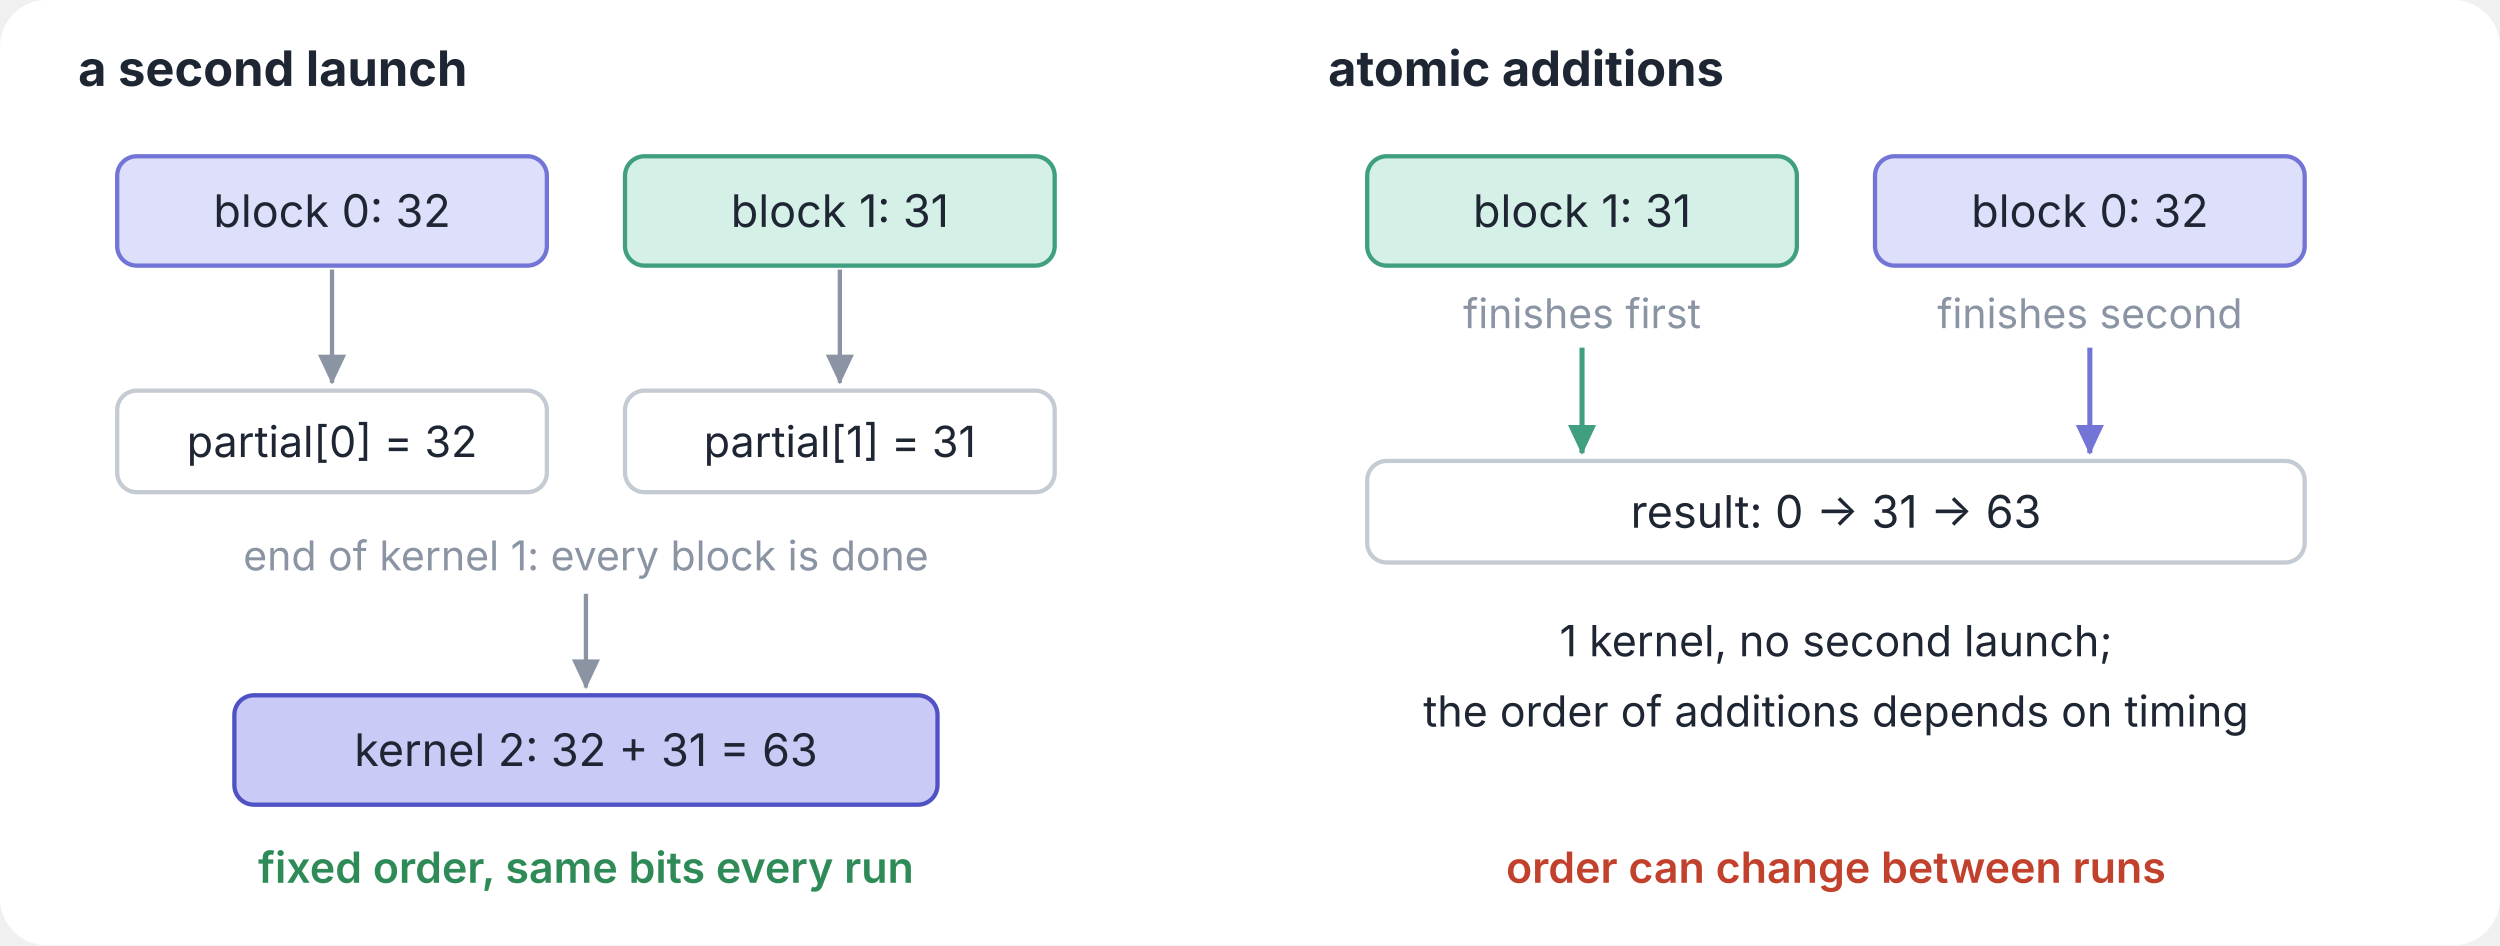
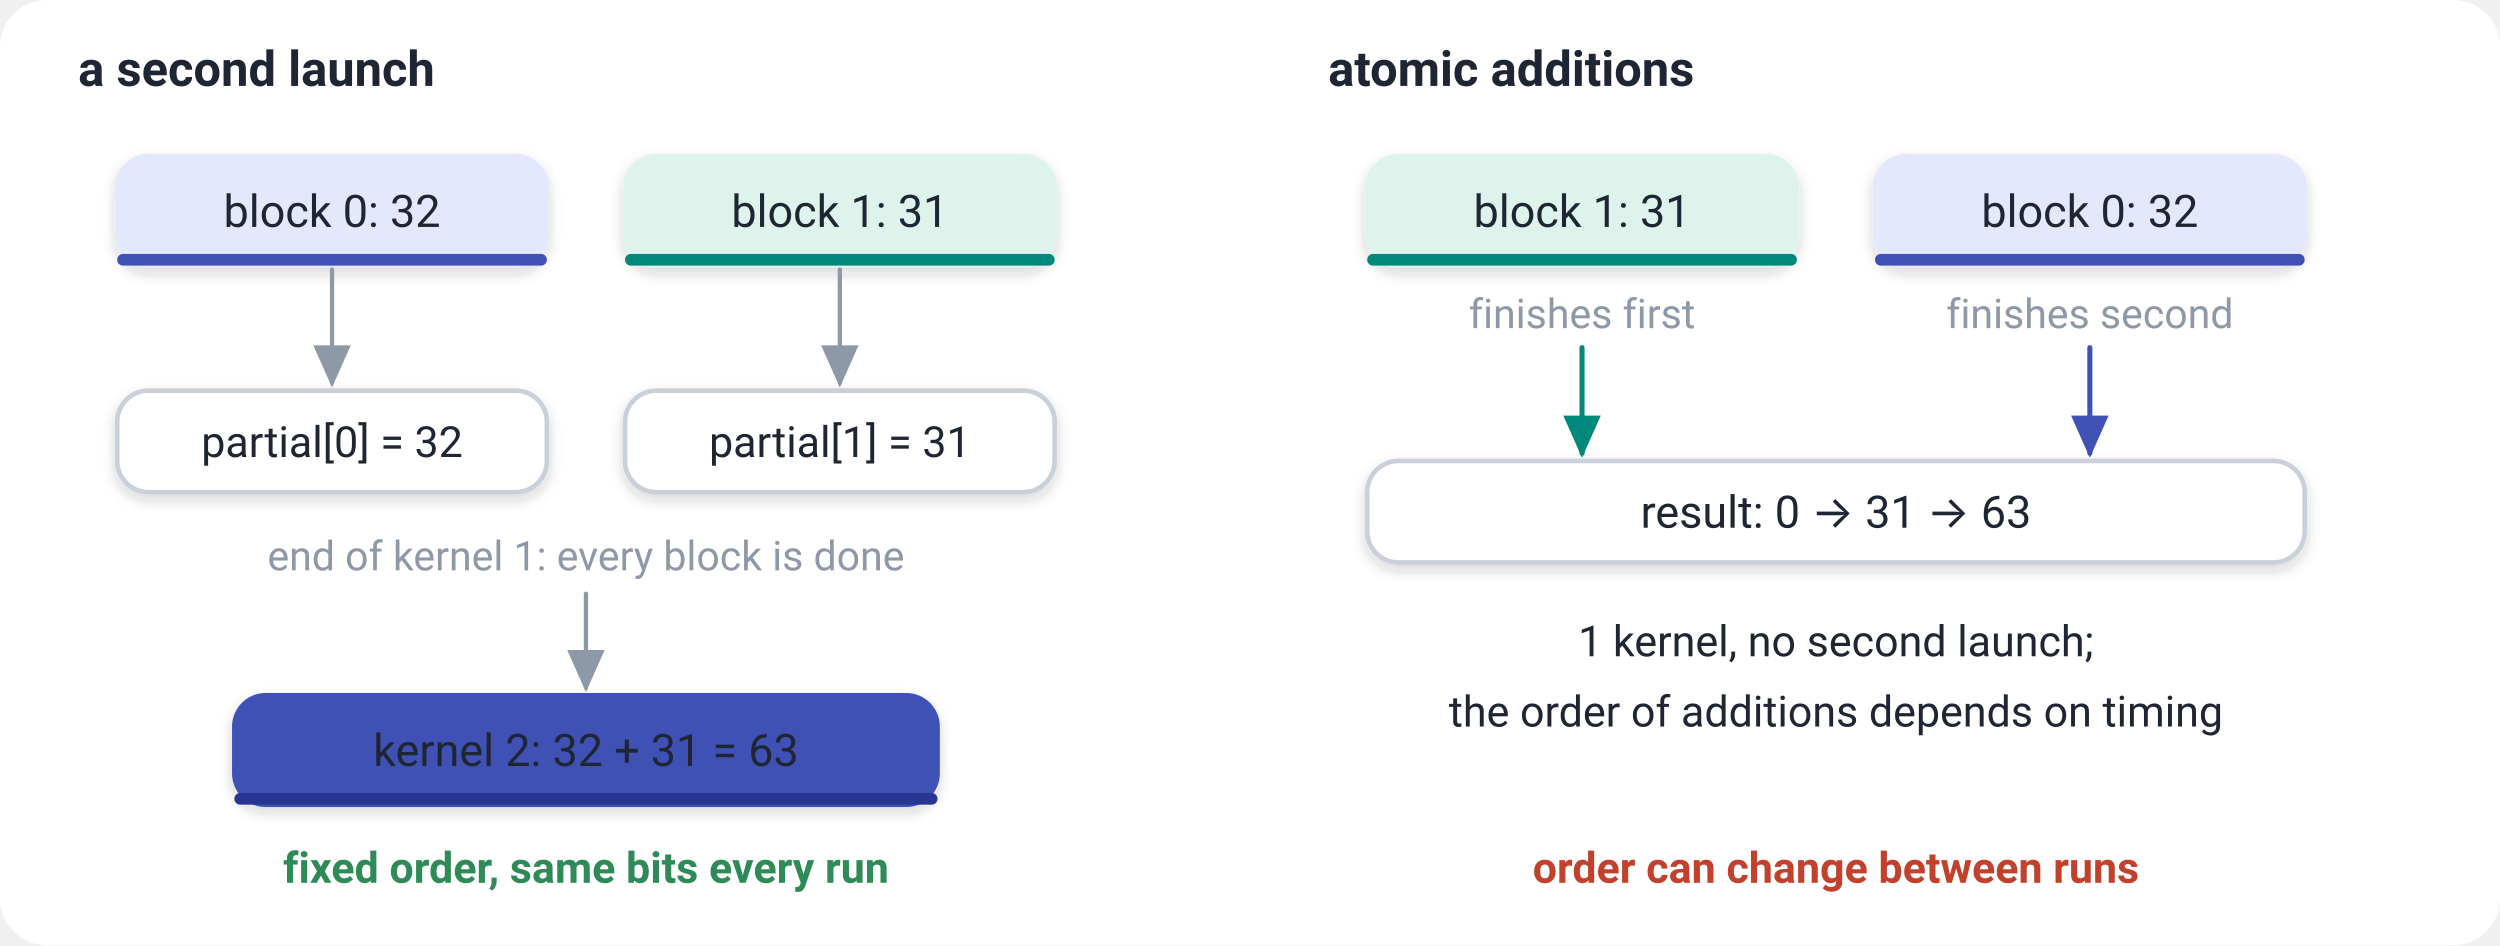
<svg xmlns="http://www.w3.org/2000/svg" viewBox="0 0 640 242" width="640" height="242" role="img" aria-label="2 ways to combine the block sums 32 and 31. Left: each block writes its partial sum, and a second kernel, which starts after every block of the first is done, adds them in a fixed order: 63. Right: each block adds its sum into result with an atomic addition, in the order the blocks finish, here block 1 then block 0: 0, 31, 63.">
  <style>
-     text { font-family: Inter, "Segoe UI", "Helvetica Neue", Helvetica, Arial, sans-serif; }
+     text { font-family: Roboto, Inter, "Segoe UI", "Helvetica Neue", Arial, sans-serif; }
    .mono { font-family: "JetBrains Mono", "SF Mono", Menlo, Consolas, monospace; }
  </style>
  <defs>
-     <marker id="m-hi" viewBox="0 0 10 10" refX="8.5" refY="5" markerUnits="userSpaceOnUse" markerWidth="9" markerHeight="9" orient="auto">
-       <path d="M0.5,1 L9,5 L0.5,9 Z" fill="#4F52C4" />
+     <marker id="m-hi" viewBox="0 0 10 10" refX="8.5" refY="5" markerUnits="userSpaceOnUse" markerWidth="12" markerHeight="12" orient="auto">
+       <path d="M0.5,1 L9.5,5 L0.5,9 Z" fill="#3F51B5" />
    </marker>
-     <marker id="m-grey" viewBox="0 0 10 10" refX="8.5" refY="5" markerUnits="userSpaceOnUse" markerWidth="9" markerHeight="9" orient="auto">
-       <path d="M0.5,1 L9,5 L0.5,9 Z" fill="#8A94A3" />
+     <marker id="m-grey" viewBox="0 0 10 10" refX="8.5" refY="5" markerUnits="userSpaceOnUse" markerWidth="12" markerHeight="12" orient="auto">
+       <path d="M0.5,1 L9.5,5 L0.5,9 Z" fill="#8E99A8" />
    </marker>
-     <marker id="m-red" viewBox="0 0 10 10" refX="8.5" refY="5" markerUnits="userSpaceOnUse" markerWidth="9" markerHeight="9" orient="auto">
-       <path d="M0.5,1 L9,5 L0.5,9 Z" fill="#C2412D" />
+     <marker id="m-red" viewBox="0 0 10 10" refX="8.5" refY="5" markerUnits="userSpaceOnUse" markerWidth="12" markerHeight="12" orient="auto">
+       <path d="M0.5,1 L9.5,5 L0.5,9 Z" fill="#C2412D" />
    </marker>
-     <marker id="m-ink" viewBox="0 0 10 10" refX="8.5" refY="5" markerUnits="userSpaceOnUse" markerWidth="9" markerHeight="9" orient="auto">
-       <path d="M0.5,1 L9,5 L0.5,9 Z" fill="#1F2633" />
+     <marker id="m-ink" viewBox="0 0 10 10" refX="8.5" refY="5" markerUnits="userSpaceOnUse" markerWidth="12" markerHeight="12" orient="auto">
+       <path d="M0.5,1 L9.5,5 L0.5,9 Z" fill="#1F2633" />
    </marker>
-     <marker id="m-green" viewBox="0 0 10 10" refX="8.5" refY="5" markerUnits="userSpaceOnUse" markerWidth="9" markerHeight="9" orient="auto">
-       <path d="M0.5,1 L9,5 L0.5,9 Z" fill="#2E8B57" />
+     <marker id="m-green" viewBox="0 0 10 10" refX="8.5" refY="5" markerUnits="userSpaceOnUse" markerWidth="12" markerHeight="12" orient="auto">
+       <path d="M0.5,1 L9.5,5 L0.5,9 Z" fill="#2E8B57" />
    </marker>
-     <marker id="m-blue" viewBox="0 0 10 10" refX="8.5" refY="5" markerUnits="userSpaceOnUse" markerWidth="9" markerHeight="9" orient="auto">
-       <path d="M0.5,1 L9,5 L0.5,9 Z" fill="#7275D6" />
+     <marker id="m-blue" viewBox="0 0 10 10" refX="8.5" refY="5" markerUnits="userSpaceOnUse" markerWidth="12" markerHeight="12" orient="auto">
+       <path d="M0.5,1 L9.5,5 L0.5,9 Z" fill="#3F51B5" />
    </marker>
-     <marker id="m-mint" viewBox="0 0 10 10" refX="8.5" refY="5" markerUnits="userSpaceOnUse" markerWidth="9" markerHeight="9" orient="auto">
-       <path d="M0.5,1 L9,5 L0.5,9 Z" fill="#3F9F80" />
+     <marker id="m-mint" viewBox="0 0 10 10" refX="8.5" refY="5" markerUnits="userSpaceOnUse" markerWidth="12" markerHeight="12" orient="auto">
+       <path d="M0.5,1 L9.5,5 L0.5,9 Z" fill="#00897B" />
    </marker>
-     <marker id="m-peach" viewBox="0 0 10 10" refX="8.5" refY="5" markerUnits="userSpaceOnUse" markerWidth="9" markerHeight="9" orient="auto">
-       <path d="M0.5,1 L9,5 L0.5,9 Z" fill="#D98654" />
+     <marker id="m-peach" viewBox="0 0 10 10" refX="8.5" refY="5" markerUnits="userSpaceOnUse" markerWidth="12" markerHeight="12" orient="auto">
+       <path d="M0.5,1 L9.5,5 L0.5,9 Z" fill="#E65100" />
    </marker>
-     <marker id="m-pink" viewBox="0 0 10 10" refX="8.5" refY="5" markerUnits="userSpaceOnUse" markerWidth="9" markerHeight="9" orient="auto">
-       <path d="M0.5,1 L9,5 L0.5,9 Z" fill="#CC6A91" />
+     <marker id="m-pink" viewBox="0 0 10 10" refX="8.5" refY="5" markerUnits="userSpaceOnUse" markerWidth="12" markerHeight="12" orient="auto">
+       <path d="M0.5,1 L9.5,5 L0.5,9 Z" fill="#C2185B" />
    </marker>
+     <filter id="elev" x="-20%" y="-20%" width="140%" height="160%">
+       <feDropShadow dx="0" dy="1.5" stdDeviation="1.6" flood-color="#1F2633" flood-opacity="0.18" />
+     </filter>
  </defs>
  <rect width="640" height="242" rx="12" fill="#FFFFFF" />
  <text x="20.0" y="22.0" font-size="12.5" fill="#1F2633" text-anchor="start" font-weight="700" xml:space="preserve">a second launch</text>
  <text x="340.0" y="22.0" font-size="12.5" fill="#1F2633" text-anchor="start" font-weight="700" xml:space="preserve">atomic additions</text>
-   <rect x="30.0" y="40.0" width="110.0" height="28.0" rx="5" fill="#DEDFFA" stroke="#7275D6" stroke-width="1.1" />
+   <rect x="30.0" y="40.0" width="110.0" height="28.0" rx="8" fill="#E3E8FD" stroke="#E3E8FD" stroke-width="1.2" filter="url(#elev)" />
+   <rect x="30.0" y="65.0" width="110.0" height="3" rx="1.5" fill="#3F51B5" />
  <text x="85.0" y="58.1" font-size="11.5" fill="#1F2633" text-anchor="middle" font-weight="400" xml:space="preserve">block 0: 32</text>
-   <rect x="160.0" y="40.0" width="110.0" height="28.0" rx="5" fill="#D5F0E6" stroke="#3F9F80" stroke-width="1.1" />
+   <rect x="160.0" y="40.0" width="110.0" height="28.0" rx="8" fill="#DDF3EC" stroke="#DDF3EC" stroke-width="1.2" filter="url(#elev)" />
+   <rect x="160.0" y="65.0" width="110.0" height="3" rx="1.5" fill="#00897B" />
  <text x="215.0" y="58.1" font-size="11.5" fill="#1F2633" text-anchor="middle" font-weight="400" xml:space="preserve">block 1: 31</text>
-   <line x1="85.0" y1="69.0" x2="85.0" y2="98.0" stroke="#8A94A3" stroke-width="1.1" marker-end="url(#m-grey)" />
-   <line x1="215.0" y1="69.0" x2="215.0" y2="98.0" stroke="#8A94A3" stroke-width="1.1" marker-end="url(#m-grey)" />
-   <rect x="30.0" y="100.0" width="110.0" height="26.0" rx="5" fill="#FFFFFF" stroke="#C5CBD3" stroke-width="1.1" />
+   <line x1="85.0" y1="69.0" x2="85.0" y2="98.0" stroke="#8E99A8" stroke-width="1.1" stroke-linecap="round" marker-end="url(#m-grey)" />
+   <line x1="215.0" y1="69.0" x2="215.0" y2="98.0" stroke="#8E99A8" stroke-width="1.1" stroke-linecap="round" marker-end="url(#m-grey)" />
+   <rect x="30.0" y="100.0" width="110.0" height="26.0" rx="8" fill="#FFFFFF" stroke="#C9D0D9" stroke-width="1.2" filter="url(#elev)" />
  <text x="85.0" y="117.0" font-size="11" fill="#1F2633" text-anchor="middle" font-weight="400" xml:space="preserve">partial[0] = 32</text>
-   <rect x="160.0" y="100.0" width="110.0" height="26.0" rx="5" fill="#FFFFFF" stroke="#C5CBD3" stroke-width="1.1" />
+   <rect x="160.0" y="100.0" width="110.0" height="26.0" rx="8" fill="#FFFFFF" stroke="#C9D0D9" stroke-width="1.2" filter="url(#elev)" />
  <text x="215.0" y="117.0" font-size="11" fill="#1F2633" text-anchor="middle" font-weight="400" xml:space="preserve">partial[1] = 31</text>
-   <text x="150.0" y="146.0" font-size="10.5" fill="#8A94A3" text-anchor="middle" font-weight="400" xml:space="preserve">end of kernel 1: every block is done</text>
-   <line x1="150.0" y1="152.0" x2="150.0" y2="176.0" stroke="#8A94A3" stroke-width="1.1" marker-end="url(#m-grey)" />
-   <rect x="60.0" y="178.0" width="180.0" height="28.0" rx="5" fill="#C9CAF6" stroke="#4F52C4" stroke-width="1.1" />
+   <text x="150.0" y="146.0" font-size="10.5" fill="#8E99A8" text-anchor="middle" font-weight="400" xml:space="preserve">end of kernel 1: every block is done</text>
+   <line x1="150.0" y1="152.0" x2="150.0" y2="176.0" stroke="#8E99A8" stroke-width="1.1" stroke-linecap="round" marker-end="url(#m-grey)" />
+   <rect x="60.0" y="178.0" width="180.0" height="28.0" rx="8" fill="#3F51B5" stroke="#3F51B5" stroke-width="1.2" filter="url(#elev)" />
+   <rect x="60.0" y="203.0" width="180.0" height="3" rx="1.5" fill="#283593" />
  <text x="150.0" y="196.1" font-size="11.5" fill="#1F2633" text-anchor="middle" font-weight="400" xml:space="preserve">kernel 2: 32 + 31 = 63</text>
  <text x="150.0" y="226.0" font-size="11" fill="#2E8B57" text-anchor="middle" font-weight="600" xml:space="preserve">fixed order, same bits every run</text>
-   <rect x="350.0" y="40.0" width="110.0" height="28.0" rx="5" fill="#D5F0E6" stroke="#3F9F80" stroke-width="1.1" />
+   <rect x="350.0" y="40.0" width="110.0" height="28.0" rx="8" fill="#DDF3EC" stroke="#DDF3EC" stroke-width="1.2" filter="url(#elev)" />
+   <rect x="350.0" y="65.0" width="110.0" height="3" rx="1.5" fill="#00897B" />
  <text x="405.0" y="58.1" font-size="11.5" fill="#1F2633" text-anchor="middle" font-weight="400" xml:space="preserve">block 1: 31</text>
-   <rect x="480.0" y="40.0" width="110.0" height="28.0" rx="5" fill="#DEDFFA" stroke="#7275D6" stroke-width="1.1" />
+   <rect x="480.0" y="40.0" width="110.0" height="28.0" rx="8" fill="#E3E8FD" stroke="#E3E8FD" stroke-width="1.2" filter="url(#elev)" />
+   <rect x="480.0" y="65.0" width="110.0" height="3" rx="1.5" fill="#3F51B5" />
  <text x="535.0" y="58.1" font-size="11.5" fill="#1F2633" text-anchor="middle" font-weight="400" xml:space="preserve">block 0: 32</text>
-   <text x="405.0" y="84.0" font-size="10.5" fill="#8A94A3" text-anchor="middle" font-weight="400" xml:space="preserve">finishes first</text>
-   <text x="535.0" y="84.0" font-size="10.5" fill="#8A94A3" text-anchor="middle" font-weight="400" xml:space="preserve">finishes second</text>
-   <line x1="405.0" y1="89.0" x2="405.0" y2="116.0" stroke="#3F9F80" stroke-width="1.3" marker-end="url(#m-mint)" />
-   <line x1="535.0" y1="89.0" x2="535.0" y2="116.0" stroke="#7275D6" stroke-width="1.3" marker-end="url(#m-blue)" />
-   <rect x="350.0" y="118.0" width="240.0" height="26.0" rx="5" fill="#FFFFFF" stroke="#C5CBD3" stroke-width="1.1" />
+   <text x="405.0" y="84.0" font-size="10.5" fill="#8E99A8" text-anchor="middle" font-weight="400" xml:space="preserve">finishes first</text>
+   <text x="535.0" y="84.0" font-size="10.5" fill="#8E99A8" text-anchor="middle" font-weight="400" xml:space="preserve">finishes second</text>
+   <line x1="405.0" y1="89.0" x2="405.0" y2="116.0" stroke="#00897B" stroke-width="1.3" stroke-linecap="round" marker-end="url(#m-mint)" />
+   <line x1="535.0" y1="89.0" x2="535.0" y2="116.0" stroke="#3F51B5" stroke-width="1.3" stroke-linecap="round" marker-end="url(#m-blue)" />
+   <rect x="350.0" y="118.0" width="240.0" height="26.0" rx="8" fill="#FFFFFF" stroke="#C9D0D9" stroke-width="1.2" filter="url(#elev)" />
  <text x="470.0" y="135.1" font-size="11.5" fill="#1F2633" text-anchor="middle" font-weight="400" xml:space="preserve">result: 0 → 31 → 63</text>
  <text x="470.0" y="168.0" font-size="11" fill="#1F2633" text-anchor="middle" font-weight="400" xml:space="preserve">1 kernel, no second launch;</text>
  <text x="470.0" y="186.0" font-size="11" fill="#1F2633" text-anchor="middle" font-weight="400" xml:space="preserve">the order of additions depends on timing</text>
  <text x="470.0" y="226.0" font-size="11" fill="#C2412D" text-anchor="middle" font-weight="600" xml:space="preserve">order can change between runs</text>
</svg>
